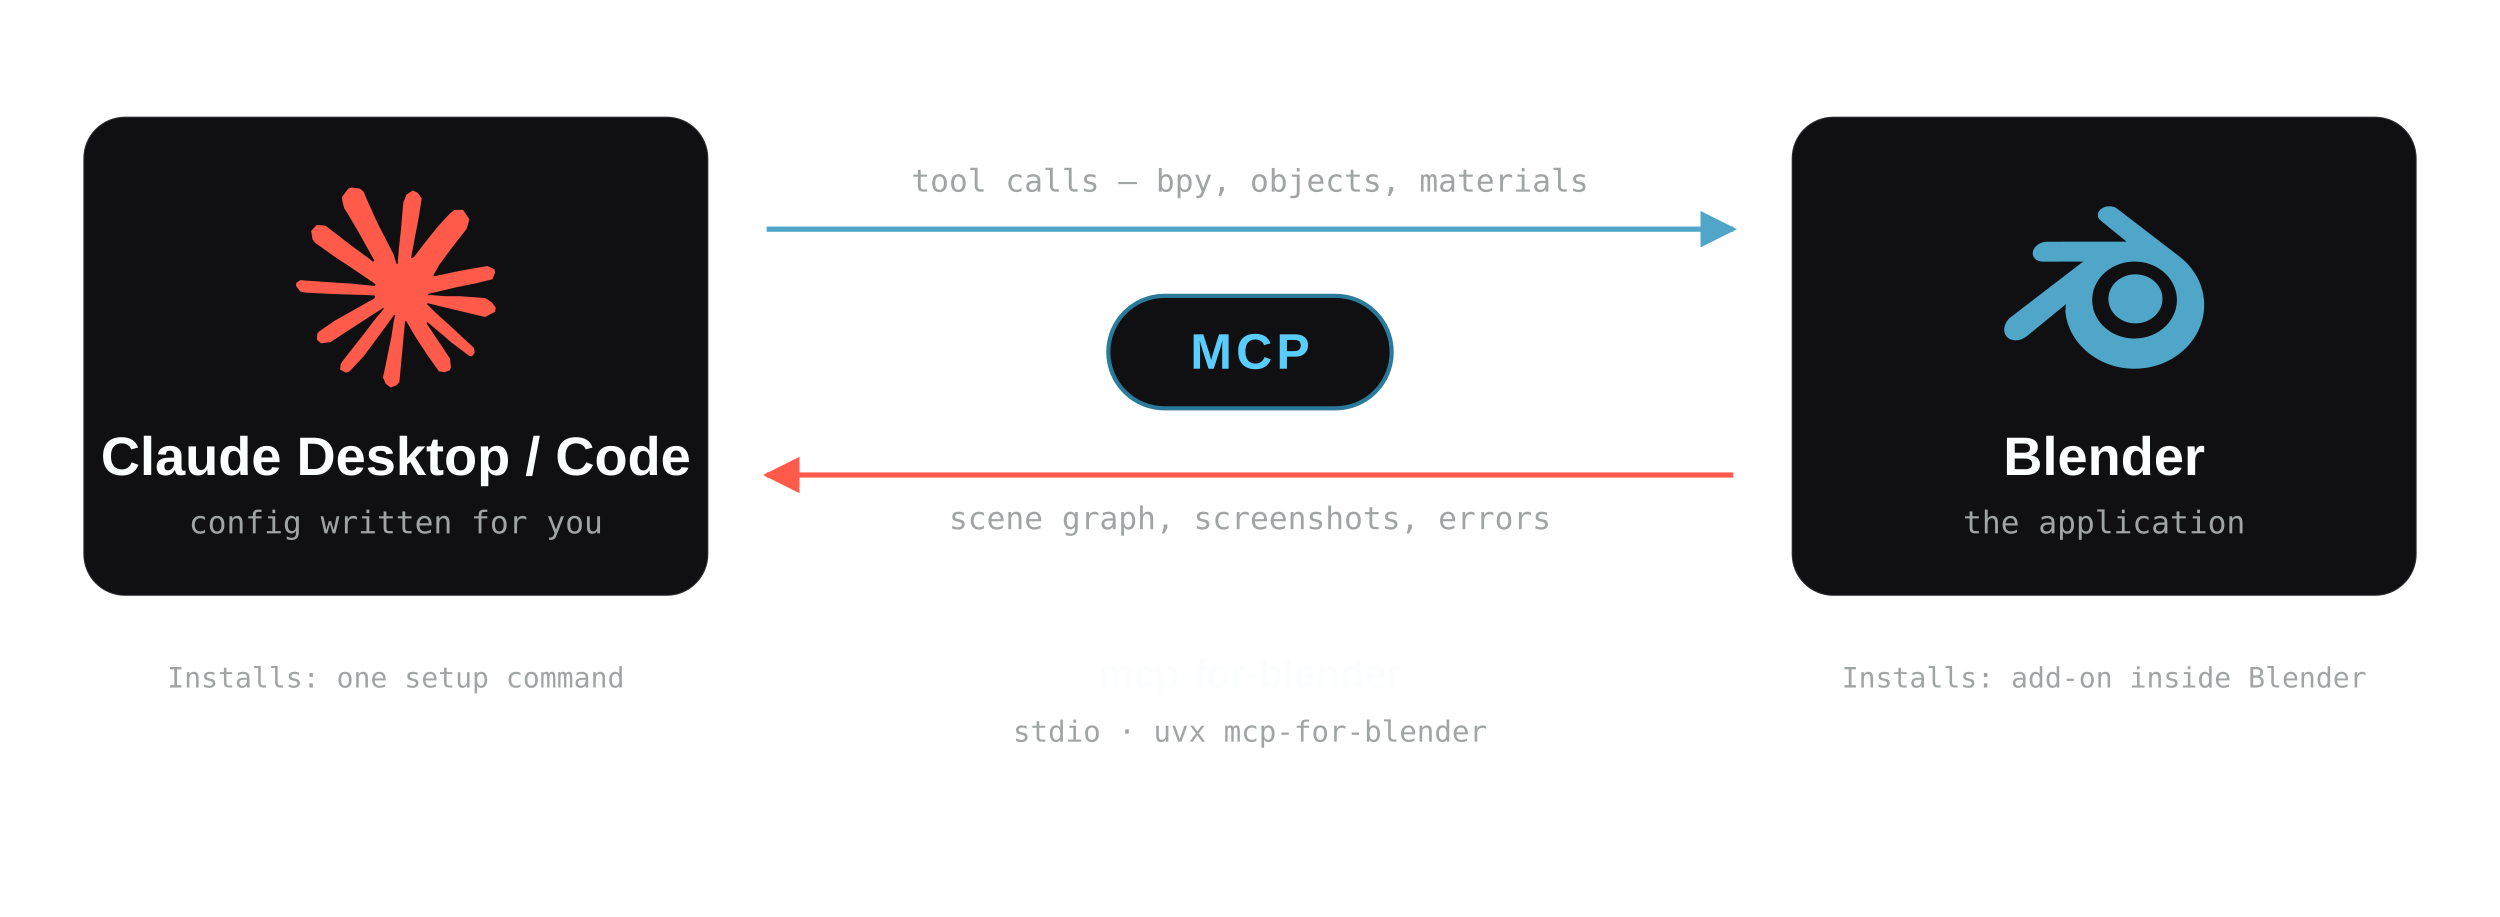
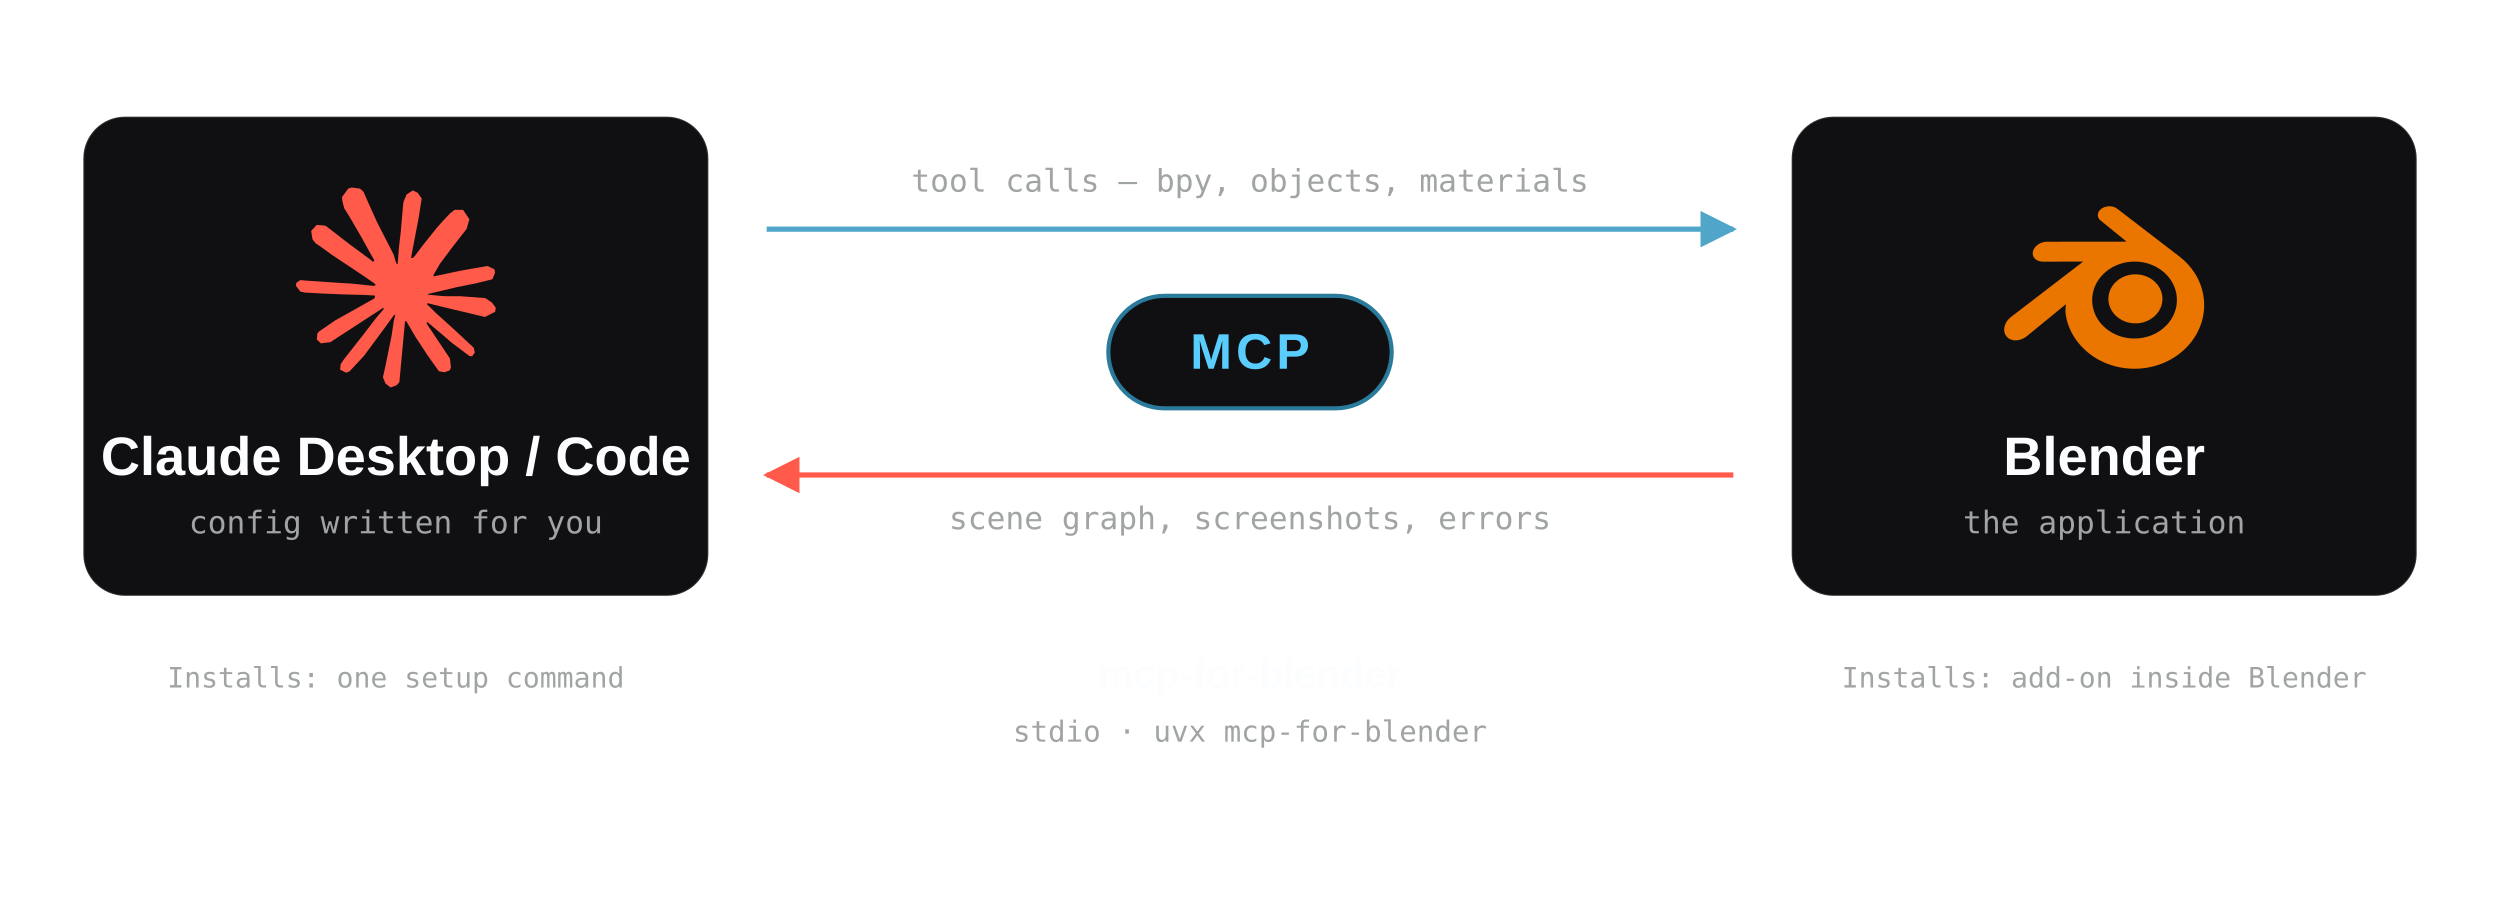
<svg xmlns="http://www.w3.org/2000/svg" viewBox="0 0 1200 440" width="1200" height="440" role="img" aria-label="Claude Desktop / Code connects over MCP to Blender">
  <defs>
    <marker id="ar" viewBox="0 0 10 10" refX="9" refY="5" markerWidth="7" markerHeight="7" orient="auto-start-reverse">
      <path d="M0 0 L10 5 L0 10 z" fill="#4FA6C8" />
    </marker>
    <marker id="ar-r" viewBox="0 0 10 10" refX="9" refY="5" markerWidth="7" markerHeight="7" orient="auto-start-reverse">
      <path d="M0 0 L10 5 L0 10 z" fill="#FF5A4A" />
    </marker>
  </defs>
  <rect x="40" y="56" width="300" height="230" rx="20" fill="#101012" stroke="rgba(255,255,255,0.14)" />
  <g transform="translate(142,90)">
    <g transform="scale(4)">
      <path d="m4.714 15.956 4.717-2.647.079-.231-.079-.128h-.231l-.789-.049-2.696-.073-2.337-.097-2.265-.121-.571-.121-.534-.704.055-.352.48-.322.686.061 1.518.103 2.277.158 1.651.097 2.447.255h.389l.055-.158-.134-.097-.103-.097L6.973 9.836l-2.55-1.688-1.336-.971-.723-.492-.364-.461-.158-1.008.656-.723.88.061.225.061.892.686 1.906 1.475 2.489 1.834.364.303.146-.103.018-.073-.164-.273-1.354-2.447-1.445-2.489-.643-1.032-.17-.619c-.061-.255-.103-.467-.103-.729L6.287.134 6.7 0l.996.134.419.364.619 1.415 1.002 2.228 1.554 3.03.455.898.243.832.091.255h.158v-.146l.128-1.706.237-2.095.231-2.696.079-.759.376-.911.747-.492.583.279.48.686-.067.443-.285 1.852-.559 2.902-.364 1.943h.212l.243-.243.984-1.305 1.651-2.064.729-.82.85-.905.546-.431h1.032l.759 1.129-.34 1.166-1.062 1.348-.88 1.141-1.263 1.7-.789 1.36.073.109.188-.018 2.853-.607 1.542-.279 1.84-.316.832.389.091.395-.328.807-1.967.486-2.307.461-3.436.814-.043.03.049.061 1.548.146.662.036h1.621l3.018.225.789.522.474.638-.079.486-1.214.619-1.639-.389-3.825-.911-1.311-.328h-.182v.109l1.093 1.069 2.003 1.809 2.507 2.331.128.577-.322.455-.34-.049-2.204-1.657-.85-.747-1.925-1.621h-.128v.17l.443.65 2.344 3.521.121 1.081-.17.352-.607.212-.668-.121-1.372-1.925L14.38 17.959l-1.141-1.943-.14.079-.674 7.255-.316.37-.729.279-.607-.461-.322-.747.322-1.475.389-1.925.316-1.53.285-1.9.17-.631-.012-.043-.14.018-1.433 1.967-2.18 2.945-1.724 1.846-.413.164-.716-.37.067-.662.401-.589 2.386-3.036 1.439-1.882.929-1.087-.006-.158h-.055l-6.338 4.116-1.129.146-.486-.455.061-.747.231-.243 1.906-1.311Z" fill="#FF5A4A" />
    </g>
  </g>
  <text x="190" y="228" text-anchor="middle" font-family="IBM Plex Sans, Segoe UI, Helvetica Neue, Arial, sans-serif" font-size="26" font-weight="600" fill="#fcfdff">Claude Desktop / Code</text>
  <text x="190" y="256" text-anchor="middle" font-family="JetBrains Mono, Consolas, ui-monospace, monospace" font-size="15" fill="#a1a4a5">config written for you</text>
  <rect x="860" y="56" width="300" height="230" rx="20" fill="#101012" stroke="rgba(255,255,255,0.14)" />
  <g transform="translate(962,90)">
    <g transform="scale(4)">
-       <path d="M12.51 13.214c.046-.8.438-1.506 1.03-2.006a3.424 3.424 0 0 1 2.212-.79c.85 0 1.631.3 2.211.79.592.5.983 1.206 1.028 2.005.045.823-.285 1.586-.865 2.153a3.389 3.389 0 0 1-2.374.938 3.393 3.393 0 0 1-2.376-.938c-.58-.567-.91-1.33-.865-2.152M7.35 14.831c.006.314.106.922.256 1.398a7.372 7.372 0 0 0 1.593 2.757 8.227 8.227 0 0 0 2.787 2.001 8.947 8.947 0 0 0 3.66.76 8.964 8.964 0 0 0 3.657-.772 8.285 8.285 0 0 0 2.785-2.01 7.428 7.428 0 0 0 1.592-2.762 6.964 6.964 0 0 0 .25-3.074 7.123 7.123 0 0 0-1.016-2.779 7.764 7.764 0 0 0-1.852-2.043h.002L13.566 2.55l-.02-.015c-.492-.378-1.319-.376-1.86.002-.547.382-.609 1.015-.123 1.415l-.001.001 3.126 2.543-9.53.01h-.013c-.788.001-1.545.518-1.695 1.172-.154.665.38 1.217 1.2 1.22V8.9l4.83-.01-8.62 6.617-.034.025c-.813.622-1.075 1.658-.563 2.313.52.667 1.625.668 2.447.004L7.414 14s-.069.52-.063.831zm12.09 1.741c-.97.988-2.326 1.548-3.795 1.55-1.47.004-2.827-.552-3.797-1.538a4.51 4.51 0 0 1-1.036-1.622 4.282 4.282 0 0 1 .282-3.519 4.702 4.702 0 0 1 1.153-1.371c.942-.768 2.141-1.183 3.396-1.185 1.256-.002 2.455.41 3.398 1.175.48.391.87.854 1.152 1.367a4.28 4.28 0 0 1 .522 1.706 4.236 4.236 0 0 1-.239 1.811 4.54 4.54 0 0 1-1.035 1.626" fill="#4FA6C8" />
+       <path d="M12.51 13.214c.046-.8.438-1.506 1.03-2.006a3.424 3.424 0 0 1 2.212-.79c.85 0 1.631.3 2.211.79.592.5.983 1.206 1.028 2.005.045.823-.285 1.586-.865 2.153a3.389 3.389 0 0 1-2.374.938 3.393 3.393 0 0 1-2.376-.938c-.58-.567-.91-1.33-.865-2.152M7.35 14.831c.006.314.106.922.256 1.398a7.372 7.372 0 0 0 1.593 2.757 8.227 8.227 0 0 0 2.787 2.001 8.947 8.947 0 0 0 3.66.76 8.964 8.964 0 0 0 3.657-.772 8.285 8.285 0 0 0 2.785-2.01 7.428 7.428 0 0 0 1.592-2.762 6.964 6.964 0 0 0 .25-3.074 7.123 7.123 0 0 0-1.016-2.779 7.764 7.764 0 0 0-1.852-2.043h.002L13.566 2.55l-.02-.015c-.492-.378-1.319-.376-1.86.002-.547.382-.609 1.015-.123 1.415l-.001.001 3.126 2.543-9.53.01h-.013c-.788.001-1.545.518-1.695 1.172-.154.665.38 1.217 1.2 1.22V8.9l4.83-.01-8.62 6.617-.034.025c-.813.622-1.075 1.658-.563 2.313.52.667 1.625.668 2.447.004L7.414 14s-.069.52-.063.831zm12.09 1.741c-.97.988-2.326 1.548-3.795 1.55-1.47.004-2.827-.552-3.797-1.538a4.51 4.51 0 0 1-1.036-1.622 4.282 4.282 0 0 1 .282-3.519 4.702 4.702 0 0 1 1.153-1.371c.942-.768 2.141-1.183 3.396-1.185 1.256-.002 2.455.41 3.398 1.175.48.391.87.854 1.152 1.367a4.28 4.28 0 0 1 .522 1.706 4.236 4.236 0 0 1-.239 1.811 4.54 4.54 0 0 1-1.035 1.626" fill="#EA7600" />
    </g>
  </g>
  <text x="1010" y="228" text-anchor="middle" font-family="IBM Plex Sans, Segoe UI, Helvetica Neue, Arial, sans-serif" font-size="26" font-weight="600" fill="#fcfdff">Blender</text>
  <text x="1010" y="256" text-anchor="middle" font-family="JetBrains Mono, Consolas, ui-monospace, monospace" font-size="15" fill="#a1a4a5">the application</text>
  <text x="600" y="92" text-anchor="middle" font-family="JetBrains Mono, Consolas, ui-monospace, monospace" font-size="15" fill="#a1a4a5">tool calls — bpy, objects, materials</text>
  <line x1="368" y1="110" x2="832" y2="110" stroke="#4FA6C8" stroke-width="2.5" marker-end="url(#ar)" />
  <rect x="532" y="142" width="136" height="54" rx="27" fill="#101012" stroke="#2A7B9B" stroke-width="2" />
  <text x="600" y="177" text-anchor="middle" font-family="IBM Plex Sans, Segoe UI, Helvetica Neue, Arial, sans-serif" font-size="24" font-weight="700" letter-spacing="2" fill="#5ACDFF">MCP</text>
  <line x1="832" y1="228" x2="368" y2="228" stroke="#FF5A4A" stroke-width="2.5" marker-end="url(#ar-r)" />
  <text x="600" y="254" text-anchor="middle" font-family="JetBrains Mono, Consolas, ui-monospace, monospace" font-size="15" fill="#a1a4a5">scene graph, screenshots, errors</text>
  <text x="600" y="330" text-anchor="middle" font-family="IBM Plex Sans, Segoe UI, Helvetica Neue, Arial, sans-serif" font-size="19" font-weight="600" fill="#fcfdff">mcp-for-blender</text>
  <text x="600" y="356" text-anchor="middle" font-family="JetBrains Mono, Consolas, ui-monospace, monospace" font-size="14" fill="#a1a4a5">stdio · uvx mcp-for-blender</text>
  <text x="190" y="330" text-anchor="middle" font-family="JetBrains Mono, Consolas, ui-monospace, monospace" font-size="13.5" fill="#a1a4a5">Installs: one setup command</text>
  <text x="1010" y="330" text-anchor="middle" font-family="JetBrains Mono, Consolas, ui-monospace, monospace" font-size="13.5" fill="#a1a4a5">Installs: add-on inside Blender</text>
</svg>
